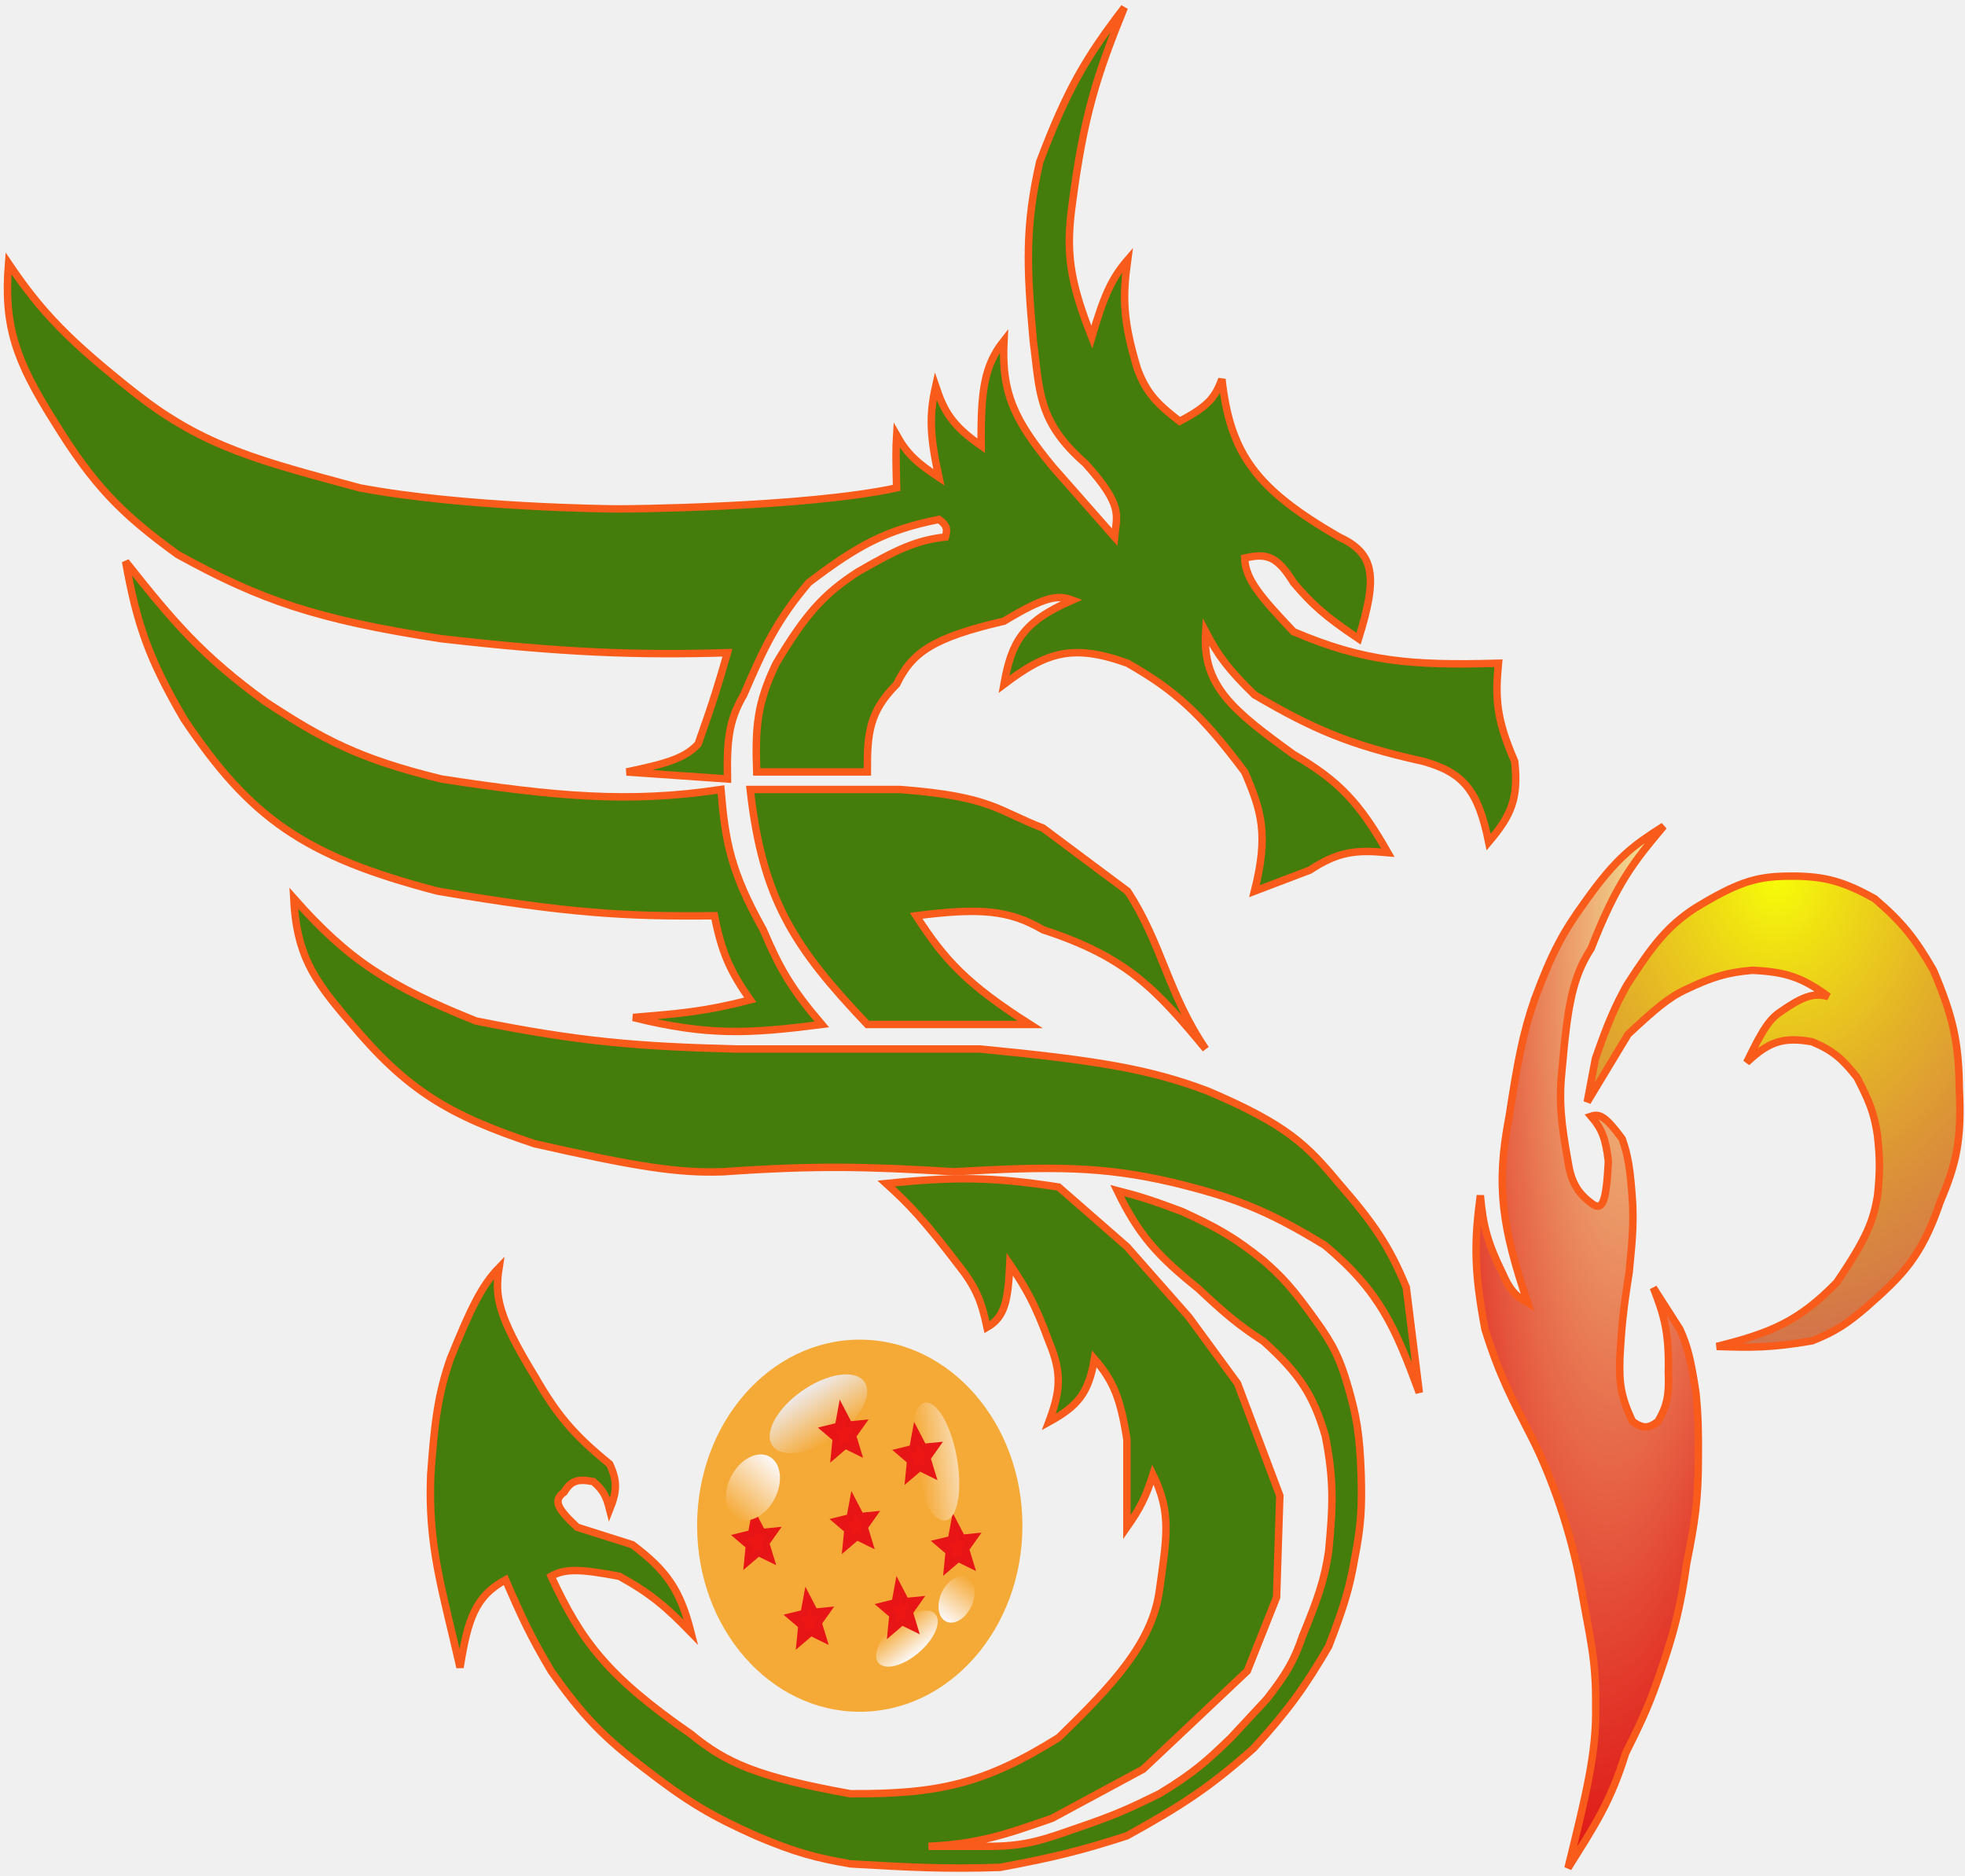
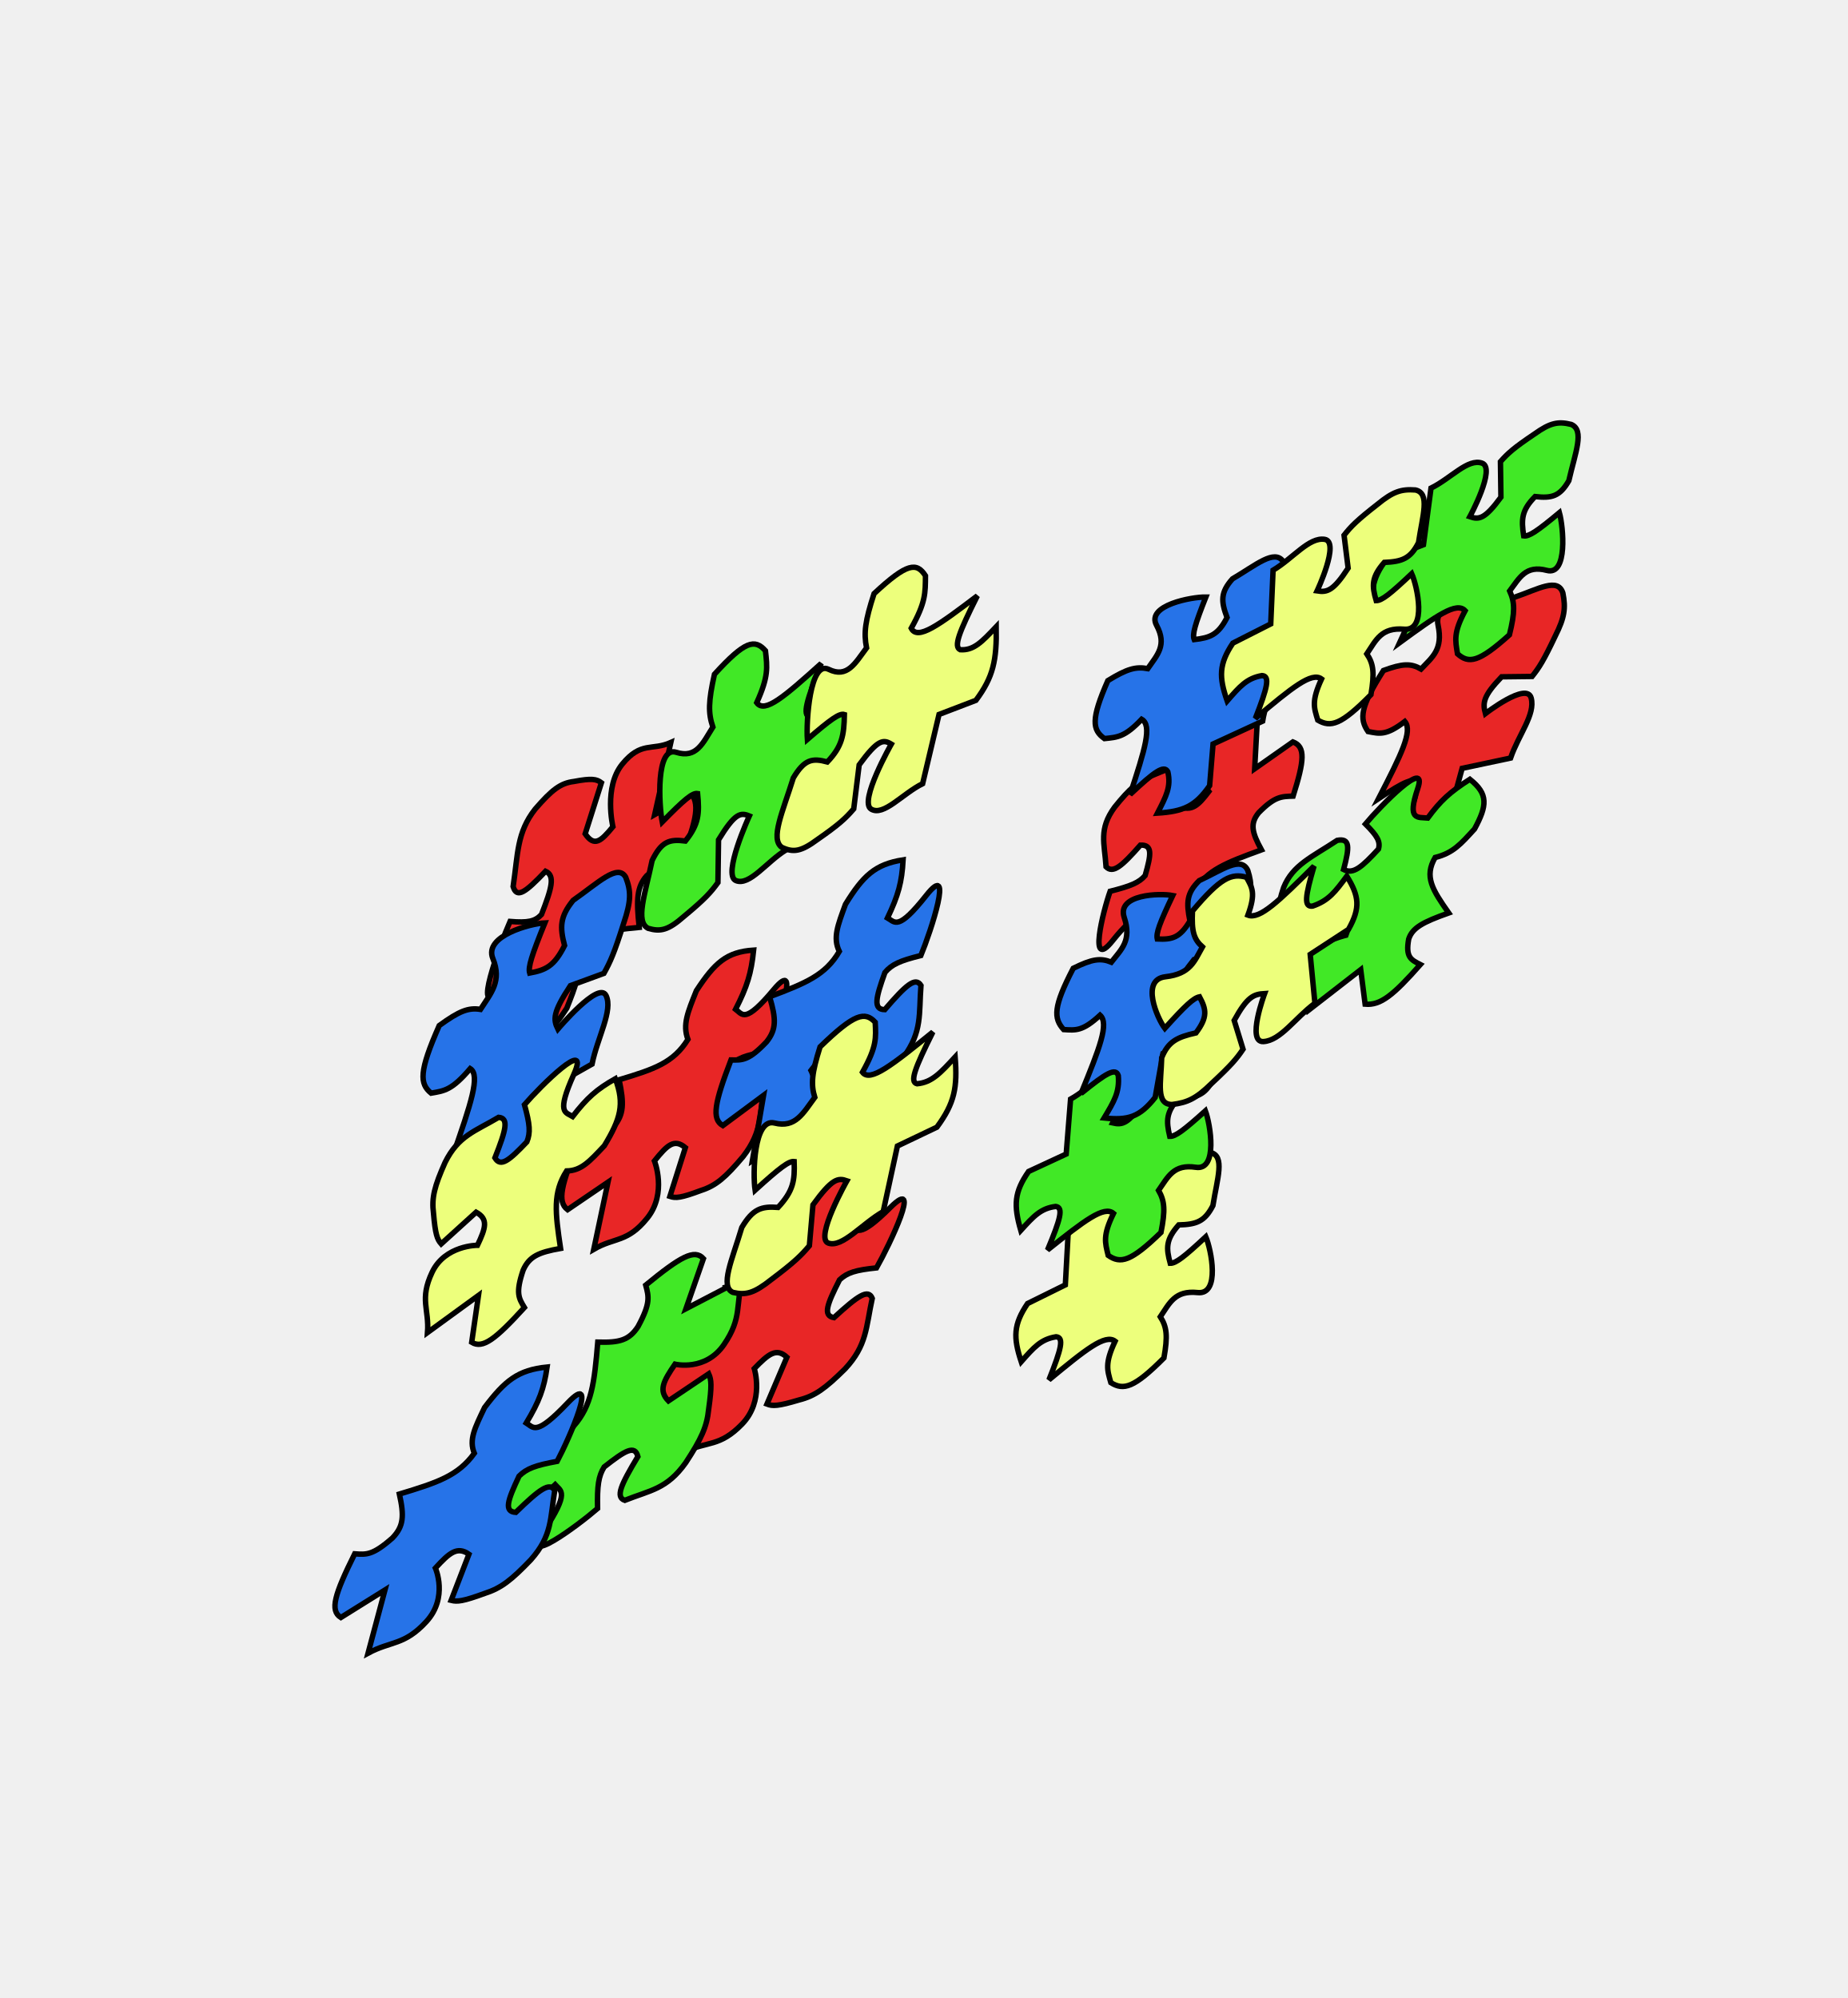
- <svg xmlns="http://www.w3.org/2000/svg" width="264" height="252" viewBox="0 0 264 252" fill="none">
-   <path d="M128.676 169.861C124.299 164.133 122.245 161.888 119.06 159.023C128.266 158.085 133.351 158.127 142.225 159.494L151.403 167.505L159.707 176.929L166.263 185.882L171.945 200.961L171.508 214.626L167.574 224.521L153.588 237.715L141.35 244.312C134.987 246.53 131.418 247.763 124.742 248.081H133.483C137.95 247.995 140.271 247.18 144.41 245.725C150.218 243.765 152.16 242.782 155.773 241.013C160.434 238.196 162.256 236.505 165.389 233.474L170.197 228.291C172.657 225.125 173.823 223.298 175.004 219.809C177.025 214.881 177.936 212.293 178.501 208.5C179.079 202.427 179.251 199.022 178.064 192.95C176.443 187.414 174.574 184.567 169.759 180.227C166.398 178.055 164.476 176.415 161.018 173.159C155.594 168.795 153.024 166.031 150.092 159.965C152.913 160.686 154.736 161.245 158.833 162.793C163.252 164.834 165.694 166.104 169.759 169.39C172.119 171.449 173.547 172.907 176.752 177.4C179.119 180.666 180.059 182.639 181.123 186.353C182.256 190.258 182.689 192.757 182.871 198.133C182.997 202.536 182.869 205.008 181.997 209.442C181.318 213.369 180.55 215.925 178.501 221.223C175.345 226.608 173.236 229.608 168.448 234.888C162.483 240.205 158.642 242.671 151.403 246.668C145.368 248.624 141.629 249.555 134.357 250.909C126.921 251.14 122.396 250.914 114.252 250.437C109.711 249.631 107.051 248.993 101.578 246.668C95.607 244.012 92.35 242.072 86.718 237.715C81.117 233.449 78.326 230.589 74.043 224.521C71.251 219.813 70.011 217.112 67.924 212.27C63.836 214.485 62.852 217.564 61.805 224.05C59.482 213.767 57.461 207.856 57.871 198.133C58.381 191.008 58.844 187.377 60.494 182.583C63.24 175.814 64.714 172.74 67.05 170.332C66.474 174.043 66.767 176.624 71.857 184.94C74.853 190.147 77.055 192.757 81.91 196.72C82.969 199.017 82.9 200.367 81.91 202.845C81.492 201.238 81.2 200.354 79.725 199.076C77.684 198.685 76.762 198.878 75.791 200.489C74.258 201.599 74.871 202.706 77.539 205.201L84.969 207.558C89.603 211.045 91.388 213.65 92.836 219.338C89.477 215.892 87.447 214.142 83.221 211.798C78.135 210.836 75.919 210.705 74.043 211.798C78.062 220.417 81.47 225.131 92.836 233.003C97.577 236.908 101.81 238.763 114.252 241.013C126.033 241.075 132.245 239.724 142.225 233.474C149.545 226.364 154.807 220.751 155.773 213.683C156.74 206.615 157.44 203.29 154.899 198.133C153.951 201.152 153.163 202.685 151.403 205.201V193.421C150.56 187.959 149.597 185.546 147.032 182.583C146.267 187.237 144.751 188.948 140.913 191.065C142.503 186.832 142.693 184.46 140.913 180.227C139.065 175.197 137.874 173.13 135.669 169.861C135.433 174.622 135.069 176.942 132.609 178.343C131.855 174.778 131.095 172.892 128.676 169.861Z" fill="#447D0B" stroke="#F85B1A" />
-   <path d="M63.937 137.179C52.264 132.504 46.794 128.988 39.461 120.687C39.835 128.068 41.965 131.49 46.892 137.179C54.707 146.615 60.395 149.862 71.804 153.671C85.454 156.77 91.141 157.655 97.154 157.441C109.521 156.579 116.273 156.725 128.185 157.441C141.276 156.696 148.109 156.672 157.468 158.855C165.494 160.81 169.994 162.419 178.01 167.337C185.336 173.453 187.423 178.252 190.685 187.127L188.937 172.991C186.625 167.338 184.465 164.257 179.759 158.855C175.631 153.899 172.95 151.143 162.276 146.603C154.471 143.646 147.417 142.472 131.682 140.949H98.902C85.517 140.597 77.912 139.987 63.937 137.179Z" fill="#447D0B" stroke="#F85B1A" />
-   <path d="M35.671 94.299C27.296 88.199 23.438 83.757 16.877 75.451C18.406 84.02 20.077 88.678 24.744 96.655C33.555 109.812 40.792 115.066 58.835 119.745C76.499 122.742 84.082 123.166 95.985 123.043C96.98 128.032 98.08 130.477 100.793 134.352C94.583 135.951 91.164 136.197 85.059 136.708C95.106 139.209 100.62 138.893 110.408 137.65C106.29 132.827 104.698 130.024 102.541 124.928C98.161 117.096 97.44 113.084 96.859 106.079C84.479 107.955 74.421 106.993 59.272 104.666C48.178 101.946 43.432 99.377 35.671 94.299Z" fill="#447D0B" />
-   <path d="M116.527 137.65C106.699 127.305 102.43 120.837 100.793 106.079H120.898C133.256 107.014 134.011 108.925 140.129 111.263L151.492 119.745C156.053 126.67 156.919 133.49 161.982 140.949C155.329 132.927 151.408 128.609 140.129 124.928C135.538 122.249 131.677 121.956 123.083 123.043C126.932 129.026 129.941 132.268 138.38 137.65H116.527Z" fill="#447D0B" />
-   <path d="M35.671 94.299C27.296 88.199 23.438 83.757 16.877 75.451C18.406 84.02 20.077 88.678 24.744 96.655C33.555 109.812 40.792 115.066 58.835 119.745C76.499 122.742 84.082 123.166 95.985 123.043C96.98 128.032 98.08 130.477 100.793 134.352C94.583 135.951 91.164 136.197 85.059 136.708C95.106 139.209 100.62 138.893 110.408 137.65C106.29 132.827 104.698 130.024 102.541 124.928C98.161 117.096 97.44 113.084 96.859 106.079C84.479 107.955 74.421 106.993 59.272 104.666C48.178 101.946 43.432 99.377 35.671 94.299Z" stroke="#F85B1A" />
-   <path d="M116.527 137.65C106.699 127.305 102.43 120.837 100.793 106.079H120.898C133.256 107.014 134.011 108.925 140.129 111.263L151.492 119.745C156.053 126.67 156.919 133.49 161.982 140.949C155.329 132.927 151.408 128.609 140.129 124.928C135.538 122.249 131.677 121.956 123.083 123.043C126.932 129.026 129.941 132.268 138.38 137.65H116.527Z" stroke="#F85B1A" />
-   <path d="M18.188 52.833C9.256 45.768 5.579 41.965 1.143 35.398C0.476 43.743 2.08 48.38 7.262 56.603C12.526 65.167 16.238 68.983 23.87 74.508C34.993 80.64 42.537 83.25 59.272 85.817C75.497 87.686 85.601 88.069 97.734 87.702C96.584 91.722 95.868 94.12 93.8 99.954C92.101 101.832 89.654 102.591 84.185 103.723L97.734 104.666C97.644 99.428 97.92 96.777 99.919 93.357C102.724 86.83 104.418 83.297 108.66 78.278C115.258 73.267 119.056 71.201 126.143 69.796C127.201 70.543 127.329 71.075 127.017 72.153C123.024 72.594 120.307 73.929 115.216 76.865C110.576 79.877 108.192 82.608 104.29 89.116C101.669 94.516 101.463 97.785 101.667 103.723H116.527C116.499 98.415 116.827 95.595 120.461 91.943C122.536 87.652 125.315 85.689 134.884 83.461C140.353 80.162 142.072 79.882 144.062 80.634C137.31 83.571 135.897 86.326 134.884 91.943C140.566 87.654 144.049 86.433 151.493 89.116C157.921 92.786 161.367 95.903 167.227 103.723C169.517 109.02 170.451 112.178 168.538 119.744L175.968 116.917C179.781 114.415 182.125 114.162 186.458 114.561C182.675 107.924 179.963 104.945 173.783 101.367C165.763 95.542 161.481 92.238 161.982 84.875C163.64 88.052 164.98 89.897 168.538 93.357C176.408 97.963 181.242 100.077 191.265 102.31C196.624 103.825 198.587 106.209 200.007 113.148C203.006 109.593 204.051 107.335 203.503 102.31C201.022 96.618 200.872 93.838 201.318 89.116C189.509 89.447 183.271 88.911 173.783 84.875C169.553 80.379 167.285 77.896 167.227 74.98C169.983 74.36 171.478 74.494 173.783 78.278C176.194 81.118 177.941 82.749 182.524 85.817C185.163 77.392 184.672 74.351 179.902 72.153C168.746 65.701 165.295 61.029 164.167 50.948C163.288 53.193 162.633 54.448 158.486 56.603C155.516 54.307 154.056 52.892 152.804 49.535C150.864 43.064 150.8 39.986 151.493 34.927C149.321 37.446 148.287 39.815 146.685 45.294C143.614 37.552 143.194 33.689 144.062 27.388C145.593 15.567 147.361 10.089 151.055 1C146.011 7.573 143.424 11.864 139.692 21.733C137.749 30.241 137.9 35.691 138.818 45.765C139.71 52.63 139.406 56.663 145.811 62.257C150.992 67.998 150.036 69.229 149.744 72.153L141.44 62.728C136.377 56.561 134.517 52.923 134.884 45.765C132.274 49.068 131.744 52.381 131.825 59.901C127.843 57.101 126.852 55.276 125.706 51.891C124.807 55.907 124.941 58.616 126.143 64.142C123.182 62.177 121.854 60.971 120.461 58.487C120.35 60.214 120.366 61.92 120.461 65.555C108.141 68.222 83.712 68.395 82.874 68.383C82.036 68.371 62.342 68.198 48.346 65.555C35.114 61.96 27.48 60.147 18.188 52.833Z" fill="#447D0B" stroke="#F85B1A" />
-   <path d="M214.382 229.228C214.528 235.46 213.065 241.193 210.663 251C214.241 245.29 216.364 242.161 218.41 235.557C220.997 230.412 221.787 228.393 222.903 225.177C224.899 219.427 225.752 216.113 226.622 209.987C227.72 204.545 228.165 201.497 228.171 196.063C228.206 192.036 228.138 190.095 227.861 187.203C227.188 182.73 226.719 180.839 225.692 178.595L222.129 173.025C223.595 176.784 224.264 179.048 224.143 184.418C224.273 187.505 223.95 188.934 222.748 191C221.546 191.891 220.82 192.032 219.34 191C217.689 187.564 217.53 185.695 217.635 182.392C217.859 178.222 218.118 175.746 218.875 171C219.38 166.106 219.456 164.149 219.34 161.633C219.042 157.061 218.724 155.245 217.945 153.025C215.66 149.921 214.868 149.622 213.762 149.987C215.243 151.713 215.735 153.015 216.086 156.063C215.786 161.887 215.225 162.786 213.762 161.633C211.838 160.213 211.037 158.587 210.663 156.063C209.702 150.717 209.407 147.87 209.889 143.405C210.607 135.218 211.269 131.268 213.762 127.456C217.239 118.557 219.493 115.813 223.523 111C219.481 113.578 217.206 115.179 212.987 121.127C210.072 125.14 208.548 127.881 206.17 134.291C204.62 138.79 203.908 142.483 202.761 149.987C200.926 159.442 201.849 164.974 205.24 175.051C203.486 174.085 202.769 173.156 201.832 171C199.886 167.034 199.251 164.76 198.888 160.62C198.074 166.801 197.999 170.57 199.508 178.595C201.519 185.05 203.306 188.242 205.86 193.278C208.415 198.315 211.128 205.937 212.368 213.025C213.607 220.114 214.46 222.947 214.382 229.228Z" fill="url(#paint0_radial)" stroke="#F85B1A" />
-   <path d="M214.346 142.25L213.247 148.063L218.741 138.965C222.234 135.726 224.144 134.011 226.614 132.899C230.019 131.291 231.94 130.673 235.404 130.372C239.901 130.569 242.141 131.32 245.658 133.91C243.563 133.312 242.021 133.972 238.883 136.185C237.391 137.319 236.426 139.167 234.671 142.755C237.658 139.942 239.568 139.293 243.461 139.975C246.358 141.187 247.587 142.356 249.504 144.777C251.011 147.734 251.802 149.406 252.25 152.611C252.576 155.623 252.596 157.383 252.25 160.699C251.666 164.021 250.906 166.221 246.757 172.324C241.669 177.539 237.935 179.103 230.643 180.916C235.245 181.066 237.853 181.121 243.461 180.158C246.62 178.898 248.187 177.838 250.786 175.609C255.517 171.418 258.118 168.989 260.674 161.457C262.812 156.419 263.577 153.257 263.237 146.293C263.169 140.058 262.393 136.578 259.758 130.372C257.328 126.166 255.671 124.014 251.884 120.769C247.398 118.248 244.71 117.608 239.616 117.736C235.811 117.845 233.297 118.617 227.713 122.032C224.104 124.399 222.104 126.863 218.557 132.394C216.962 135.305 216.045 137.355 214.346 142.25Z" fill="url(#paint1_radial)" stroke="#F85B1A" />
-   <g clip-path="url(#clip0)">
-     <path d="M137.364 205C137.364 191.193 127.58 180 115.51 180C103.441 180 93.657 191.193 93.657 205C93.657 218.807 103.441 230 115.51 230C127.58 230 137.364 218.807 137.364 205Z" fill="#F5AA38" />
-     <path d="M114.226 203.933L114.609 201.857L115.606 203.771L117.216 203.609L116.092 205.198L116.705 207.209L115.12 206.431L113.715 207.631L113.919 205.555L112.513 204.355L114.226 203.933Z" fill="#EE1515" stroke="#E71515" />
-     <path d="M127.837 206.862L128.221 204.786L129.217 206.7L130.828 206.537L129.703 208.127L130.317 210.138L128.732 209.36L127.326 210.56L127.531 208.484L126.125 207.283L127.837 206.862Z" fill="#EE1515" stroke="#E71515" />
-     <path d="M100.989 206.076L101.372 204L102.369 205.914L103.98 205.752L102.855 207.341L103.468 209.352L101.884 208.574L100.478 209.774L100.682 207.698L99.277 206.498L100.989 206.076Z" fill="#EE1515" stroke="#E71515" />
-     <path d="M108.045 216.79L108.428 214.714L109.425 216.628L111.035 216.466L109.91 218.055L110.524 220.067L108.939 219.288L107.533 220.488L107.738 218.412L106.332 217.212L108.045 216.79Z" fill="#EE1515" stroke="#E71515" />
-     <path d="M98.497 203.689C99.859 204.929 102.156 204.221 103.627 202.107C105.098 199.993 105.186 197.273 103.824 196.032C102.461 194.792 100.164 195.5 98.693 197.614C97.222 199.728 97.134 202.448 98.497 203.689Z" fill="url(#paint2_linear)" />
-     <path d="M111.63 193.395C115.125 191.169 117.211 187.828 116.288 185.932C115.366 184.037 111.784 184.305 108.29 186.531C104.795 188.757 102.709 192.098 103.632 193.993C104.554 195.889 108.136 195.621 111.63 193.395Z" fill="url(#paint3_linear)" />
-     <path d="M127.122 204.274C128.708 203.888 129.336 200.041 128.525 195.681C127.715 191.32 125.773 188.098 124.188 188.484C122.602 188.87 121.974 192.717 122.785 197.077C123.595 201.437 125.537 204.659 127.122 204.274Z" fill="url(#paint4_linear)" />
-     <path d="M123.139 222.295C125.309 220.574 126.492 218.228 125.781 217.054C125.07 215.88 122.734 216.323 120.564 218.044C118.394 219.765 117.211 222.111 117.922 223.285C118.633 224.459 120.969 224.016 123.139 222.295Z" fill="url(#paint5_linear)" />
-     <path d="M126.851 217.713C127.822 218.464 129.35 217.82 130.263 216.274C131.177 214.728 131.13 212.866 130.158 212.114C129.187 211.363 127.659 212.008 126.746 213.554C125.832 215.099 125.879 216.962 126.851 217.713Z" fill="url(#paint6_linear)" />
-     <path d="M122.655 194.647L123.038 192.571L124.035 194.485L125.645 194.323L124.521 195.913L125.134 197.924L123.549 197.145L122.144 198.345L122.348 196.269L120.942 195.069L122.655 194.647Z" fill="#EE1515" stroke="#E71515" />
-     <path d="M112.665 191.647L113.048 189.571L114.045 191.485L115.655 191.323L114.531 192.913L115.144 194.924L113.559 194.145L112.154 195.345L112.358 193.269L110.952 192.069L112.665 191.647Z" fill="#EE1515" stroke="#E71515" />
-     <path d="M120.282 215.362L120.666 213.286L121.662 215.2L123.273 215.037L122.148 216.627L122.762 218.638L121.177 217.86L119.771 219.06L119.976 216.984L118.57 215.783L120.282 215.362Z" fill="#EE1515" stroke="#E71515" />
-   </g>
-   <defs>
-     <radialGradient id="paint0_radial" cx="0" cy="0" r="1" gradientUnits="userSpaceOnUse" gradientTransform="translate(220.274 116.04) rotate(92.9806) scale(135.143 28.7825)">
-       <stop stop-color="#F2DD92" />
-       <stop offset="0.989" stop-color="#DF1715" stop-opacity="0.99" />
-     </radialGradient>
-     <radialGradient id="paint1_radial" cx="0" cy="0" r="1" gradientUnits="userSpaceOnUse" gradientTransform="translate(238.72 117.721) rotate(90.3976) scale(63.2815 50.0673)">
-       <stop stop-color="#F7FD08" />
-       <stop offset="1" stop-color="#C94712" stop-opacity="0.74" />
-     </radialGradient>
-     <linearGradient id="paint2_linear" x1="103.824" y1="196.032" x2="97.598" y2="202.87" gradientUnits="userSpaceOnUse">
-       <stop stop-color="#FCF9F9" />
-       <stop offset="1" stop-color="#F5AA38" />
-     </linearGradient>
-     <linearGradient id="paint3_linear" x1="108.29" y1="186.531" x2="112.364" y2="192.928" gradientUnits="userSpaceOnUse">
-       <stop stop-color="#EEEAEA" />
-       <stop offset="1" stop-color="#F5AA38" />
-     </linearGradient>
-     <linearGradient id="paint4_linear" x1="117.009" y1="200.357" x2="132.389" y2="198.299" gradientUnits="userSpaceOnUse">
-       <stop offset="0.443" stop-color="#F5AA38" />
-       <stop offset="1" stop-color="#FCF9F9" />
-     </linearGradient>
-     <linearGradient id="paint5_linear" x1="120.564" y1="218.044" x2="123.627" y2="221.908" gradientUnits="userSpaceOnUse">
-       <stop stop-color="#F5AA38" />
-       <stop offset="1" stop-color="#FCF9F9" />
-     </linearGradient>
-     <linearGradient id="paint6_linear" x1="130.158" y1="212.114" x2="126.211" y2="217.218" gradientUnits="userSpaceOnUse">
-       <stop stop-color="#F5AA38" />
-       <stop offset="1" stop-color="#FCF9F9" />
-     </linearGradient>
-     <clipPath id="clip0">
-       <rect width="43.706" height="50" fill="white" transform="translate(93.6572 180)" />
-     </clipPath>
-   </defs>
+ <svg xmlns="http://www.w3.org/2000/svg" width="1020" height="1103" viewBox="0 0 1020 1103" fill="none">
+   <path d="M636.786 427.797C628.327 431.026 623.619 435.202 615.267 445.563C606.317 457.802 609.683 465.41 610.525 478.522C614.369 482.356 619.107 478.325 629.473 466.548C636.211 466.316 635.482 471.543 632.085 483.359C628.758 487.232 624.348 489.11 612.771 492.041C608.802 503.26 600.507 536.374 614.081 519.384C627.655 502.395 629.955 506.383 634.592 508.114C630.057 518.716 628.984 524.582 629.898 534.84C645.723 532.055 651.637 526.495 659.635 513.128C662.545 503.255 664.469 497.57 659.715 491.622C665.937 480.501 676.575 476.351 696.294 469.166C690.923 459.35 689.943 454.619 694.756 448.669C703.633 439.64 707.245 439.703 713.769 439.504C719.993 419.742 720.693 412.255 713.654 409.572L692.55 424.397L694.176 394.553C683.053 401.353 674.976 399.812 665.693 411.965C656.41 424.118 667.239 436.983 667.239 436.983C661.298 444.763 657.828 448.152 650.325 445.007L654.547 422.933C650.974 422.532 647.877 423.056 636.786 427.797Z" fill="#E82626" stroke="black" stroke-width="3" />
+   <path d="M647.191 643.905C655.858 636.878 660.413 635.506 668.16 636.226C676.333 638.21 671.881 650.501 669.503 665.54C664.967 674.393 660.364 675.956 650.626 676.219C643.458 684.315 643.647 688.993 645.94 697.401C649.055 697.416 653.551 693.96 665.58 682.754C668.551 689.817 673.67 714.898 661.095 713.568C648.521 712.238 645.616 719.344 640.47 726.932C644.115 732.637 644.599 737.57 642.465 749.653C625.886 766.274 620.199 767.662 613.17 763.293C611.177 756.357 609.764 752.671 615.51 740.434C610.123 736.265 599.234 745.007 578.993 761.753C585.835 744.623 587.416 738.359 582.949 737.966C574.49 739.319 570.628 743.859 563.684 751.725C559.27 738.335 559.368 731.208 567.185 719.627L588.042 709.323L589.674 679.476C600.782 672.962 609.579 661.315 618.117 662.796C626.656 664.276 613.643 691.419 613.643 691.419C619.108 692.369 622.43 691.691 630.795 679.042L628.779 660.703C632.638 655.852 635.886 652.576 647.191 643.905Z" fill="#EDFF7C" stroke="black" stroke-width="3" />
+   <path d="M858.448 351.183C863.667 340.824 864.314 335.682 862.662 327.337C859.813 318.692 849.298 325.147 836.034 329.701C828.633 335.8 827.819 341.018 828.842 351.661C822.465 360.527 818.219 360.932 810.335 359.532C809.918 356.141 812.454 350.791 821.009 336.223C814.251 333.909 790.954 331.608 793.783 345.133C796.612 358.658 790.576 362.751 784.394 369.347C778.774 366.122 774.26 366.239 763.632 370.141C750.781 390.374 750.265 396.751 755.117 403.838C761.634 405.103 765.144 406.161 775.442 398.303C779.902 403.627 773.423 416.631 760.933 440.869C775.505 431.178 780.953 428.638 781.886 433.453C781.761 442.845 778.165 447.646 771.965 456.237C784.62 459.298 791.039 458.26 800.477 448.232L807.074 424.164L833.797 418.489C838.237 405.537 847.608 394.432 845.166 385.323C842.724 376.214 819.915 393.936 819.915 393.936C818.351 388.106 818.532 384.399 828.863 373.633L845.673 373.435C849.551 368.597 852.087 364.631 858.448 351.183Z" fill="#E82626" stroke="black" stroke-width="3" />
+   <path d="M648.362 572.948C657.061 566.153 661.569 564.945 669.154 565.996C677.122 568.351 672.416 580.676 669.671 595.882C664.976 604.705 660.415 606.106 650.849 605.973C643.593 613.917 643.65 618.685 645.671 627.335C648.728 627.479 653.236 624.147 665.35 613.238C668.073 620.547 672.411 646.282 660.105 644.411C647.799 642.54 644.753 649.652 639.495 657.162C642.917 663.117 643.257 668.158 640.832 680.366C624.103 696.598 618.483 697.777 611.703 693.042C609.937 685.902 608.65 682.093 614.626 669.876C609.452 665.412 598.525 673.86 578.199 690.07C585.383 672.918 587.106 666.609 582.732 666.026C574.392 667.054 570.476 671.515 563.446 679.235C559.479 665.427 559.77 658.179 567.759 646.715L588.514 637.087L590.932 606.781C602.013 600.609 610.967 589.118 619.307 590.976C627.648 592.834 614.133 619.92 614.133 619.92C619.471 621.111 622.75 620.558 631.307 608.03L629.83 589.285C633.751 584.507 637.028 581.307 648.362 572.948Z" fill="#41E826" stroke="black" stroke-width="3" />
+   <path d="M686.848 504.22C691.117 493.496 691.262 488.418 688.751 480.514C684.994 472.469 674.954 480.063 661.933 486.155C655.021 493.011 654.715 498.186 656.816 508.402C651.221 517.819 646.948 518.746 638.798 518.375C638.036 515.131 640.079 509.613 647.318 494.38C640.22 492.979 616.322 493.668 620.545 506.458C624.768 519.248 619.043 523.984 613.421 531.172C607.389 528.742 602.814 529.423 592.406 534.55C581.367 555.828 581.478 562.09 587.115 568.37C593.863 568.781 597.534 569.369 607.213 560.438C612.276 565.053 606.99 578.505 596.717 603.631C610.556 592.383 615.838 589.23 617.266 593.793C618.075 602.937 614.9 608.054 609.458 617.183C622.621 618.569 629.039 616.755 637.627 605.823L641.93 581.602L668.514 572.731C671.734 559.586 680.147 547.616 676.758 539.07C673.368 530.523 651.962 550.61 651.962 550.61C649.791 545.141 649.606 541.515 659.028 529.755L676.088 527.451C679.545 522.262 681.726 518.09 686.848 504.22Z" fill="#2673E8" stroke="black" stroke-width="3" />
+   <path d="M708.342 511.242C704.613 505.601 704.953 500.719 708.556 489.899C713.57 477.471 724.086 473.203 738.099 463.929C745.177 462.611 745.009 467.397 741.637 480.036C746.984 482.816 751.689 478.705 760.874 468.739C762.051 464.614 760.304 461.531 753.689 454.9C761.795 445.148 788.552 417.689 782.544 435.387C776.536 453.085 782.492 451.055 788.091 451.584C795.102 442.064 800.17 437.353 811.345 430.197C821.627 438.366 820.881 444.728 813.931 457.613C806.316 465.969 802.137 470.877 792.157 473.391C786.017 483.944 790.616 491.103 799.657 504.002C785.238 509.109 779.621 512.193 777.566 518.414C775.751 528.464 778.808 529.816 784.011 532.489C769.099 549.369 762.075 555.123 753.518 554.361L751.089 535.331L722.128 557.813C719.818 548.526 711.561 546.525 716.212 534.031C720.864 521.537 742.901 516.312 742.901 516.312C745.88 508.314 746.447 504.489 737.037 503.885L718.116 521.683C714.75 520.592 712.716 519.009 708.342 511.242Z" fill="#41E826" stroke="black" stroke-width="3" />
+   <path d="M708.872 332.018C712.232 321.439 711.821 316.743 708.261 309.893C703.357 303.122 693.493 311.791 680.281 319.576C673.671 327.041 673.92 331.853 677.3 340.898C672.381 350.498 667.925 352.067 659.19 353.092C658.015 350.235 659.58 344.817 665.605 329.592C657.878 329.492 632.459 334.131 638.389 345.189C644.319 356.246 638.74 361.561 633.543 369.115C626.838 367.891 622.033 369.284 611.5 375.745C602.094 397.168 602.911 402.91 609.624 407.741C616.869 406.989 620.85 406.914 630.182 397.077C636.096 400.474 631.957 413.734 623.797 438.568C637.307 425.902 642.591 422.117 644.622 426.075C646.504 434.35 643.687 439.59 638.899 448.899C653.096 447.967 659.74 445.223 667.685 433.728L669.576 410.727L696.948 398.112C698.918 385.48 706.559 373.06 701.991 365.766C697.423 358.473 676.825 380.537 676.825 380.537C673.9 375.87 673.298 372.566 682.04 360.169L699.982 355.191C703.092 349.839 704.954 345.635 708.872 332.018Z" fill="#2673E8" stroke="black" stroke-width="3" />
+   <path d="M846.952 239.616C855.698 233.361 860.09 232.521 867.29 234.309C874.777 237.488 869.516 249.852 865.958 265.388C860.922 274.117 856.468 275.153 847.316 274.136C839.88 281.716 839.644 286.672 841.05 295.84C843.969 296.27 848.49 293.225 860.758 283.012C862.919 290.852 865.501 317.971 853.829 314.897C842.158 311.823 838.807 318.927 833.312 326.242C836.225 332.74 836.242 338.004 833.174 350.457C816.161 365.773 810.706 366.48 804.502 360.941C803.247 353.364 802.248 349.291 808.718 337.156C804.036 332.045 793.054 339.812 772.598 354.773C780.526 337.626 782.562 331.233 778.409 330.225C770.359 330.526 766.336 334.798 759.132 342.167C756.177 327.465 756.898 319.966 765.251 308.798L785.716 300.71L789.884 269.464C800.874 264.075 810.151 252.967 818.025 255.663C825.899 258.359 811.3 285.241 811.3 285.241C816.339 286.968 819.514 286.695 828.475 274.474L828.205 254.875C832.253 250.275 835.587 247.253 846.952 239.616Z" fill="#41E826" stroke="black" stroke-width="3" />
+   <path d="M668.614 598.265C660.241 606.444 655.499 608.672 646.986 609.741C637.825 609.777 640.852 597.835 641.225 583.901C644.848 575.006 649.614 572.596 660.143 570.211C666.733 561.411 665.841 557.281 662.119 550.291C658.736 550.965 654.364 555.039 642.955 567.687C638.694 562.045 629.457 540.812 643.299 539.222C657.14 537.632 659.249 530.655 663.719 522.753C658.926 518.471 657.677 514.179 658.219 502.935C673.771 484.455 679.739 481.962 688.008 484.305C691.189 490.049 693.264 493.023 688.824 505.203C695.282 507.731 705.815 497.532 725.323 478.132C720.413 494.916 719.617 500.85 724.523 500.214C733.503 497.14 737.029 492.24 743.409 483.693C750.165 494.658 751.105 501.033 744.322 513.085L723.2 526.877L725.811 553.85C714.713 562.11 706.876 574.437 697.392 575.002C687.908 575.567 698.046 548.493 698.046 548.493C691.976 548.853 688.47 550.191 681.249 563.316L686.129 579.222C682.653 584.399 679.61 588.037 668.614 598.265Z" fill="#EDFF7C" stroke="black" stroke-width="3" />
+   <path d="M760.247 278.485C768.898 271.359 773.472 269.917 781.287 270.493C789.547 272.316 785.206 284.59 782.988 299.552C778.521 308.416 773.901 310.049 764.091 310.484C756.964 318.643 757.21 323.28 759.62 331.581C762.759 331.541 767.249 328.032 779.239 316.7C782.316 323.655 787.771 348.447 775.084 347.352C762.397 346.256 759.553 353.357 754.458 360.977C758.198 366.572 758.744 371.458 756.737 383.484C740.226 400.269 734.512 401.747 727.376 397.538C725.286 390.692 723.818 387.061 729.464 374.818C723.987 370.777 713.117 379.644 692.918 396.619C699.61 379.502 701.128 373.259 696.622 372.949C688.114 374.442 684.275 379.014 677.372 386.942C672.764 373.736 672.779 366.664 680.519 355.035L701.416 344.441L702.707 314.8C713.823 308.139 722.55 296.428 731.173 297.745C739.795 299.062 727.003 326.222 727.003 326.222C732.521 327.067 735.86 326.335 744.141 313.637L741.892 295.479C745.724 290.597 748.957 287.289 760.247 278.485Z" fill="#EDFF7C" stroke="black" stroke-width="3" />
+   <path d="M316.798 431.413C309.343 432.319 304.584 436.05 295.388 446.672C285.243 459.597 285.934 471.3 283.238 489.43C285.269 496.209 290.013 492.687 301.151 480.971C306.49 483.424 304.581 490.215 298.896 504.846C295.297 508.733 291.361 509.469 281.538 508.689C275.557 522.277 260.583 563.785 275.568 546.316C290.553 528.846 291.334 535.201 294.525 539.453C288.258 551.972 285.916 559.487 284.007 573.776C297.121 576.498 303.179 571.386 312.867 556.539C317.674 544.344 320.637 537.424 318.433 527.402C326.155 514.873 335.553 513.614 352.845 511.967C351.148 496.447 351.59 489.627 356.885 483.534C366.152 474.933 368.966 476.502 374.13 478.912C384.065 454.664 386.529 444.796 381.7 438.265L361.368 449.706L370.279 409.894C359.822 414.548 353.887 409.14 343.502 421.812C333.118 434.484 338.312 456.381 338.312 456.381C331.666 464.494 328.079 467.666 323.004 460.318L331.961 432.111C329.264 430.1 326.703 429.538 316.798 431.413Z" fill="#E82626" stroke="black" stroke-width="3" />
+   <path d="M441.084 772.844C449.833 770.651 455.475 766.55 466.442 755.701C478.564 742.699 477.971 732.804 481.464 716.758C479.21 711.336 473.588 715.255 460.327 727.41C454.119 726.323 456.48 720.142 463.41 706.526C467.696 702.512 472.32 701.133 483.811 699.934C491.067 687.156 509.373 648.747 491.499 666.562C473.625 684.377 472.827 679.081 469.168 676.045C476.74 664.128 479.622 657.244 482.121 644.638C466.812 644.799 459.623 650.33 448.002 664.891C442.146 676.254 438.548 682.746 440.943 690.913C431.668 703.115 420.637 705.981 400.354 710.677C402.055 723.653 401.411 729.579 395.097 735.806C384.083 744.937 380.817 744.127 374.813 743.044C362.729 765.707 359.661 774.63 365.196 779.308L389.221 765.641L378.047 801.445C390.381 795.47 397.233 798.976 409.63 786.145C422.027 773.314 416.348 755.541 416.348 755.541C424.283 747.327 428.542 743.927 434.35 749.258L423.338 775.128C426.46 776.338 429.449 776.332 441.084 772.844Z" fill="#E82626" stroke="black" stroke-width="3" />
+   <path d="M386.926 657.196C395.292 654.498 400.455 650.024 410.244 638.397C420.975 624.517 419.542 614.476 421.573 597.957C418.901 592.557 413.742 596.846 401.823 609.924C395.658 609.148 397.434 602.73 403.035 588.501C406.881 584.188 411.284 582.538 422.416 580.707C428.41 567.313 442.997 527.241 427.055 546.327C411.114 565.412 409.877 560.064 406.037 557.168C412.413 544.634 414.637 537.473 415.994 524.509C401.037 525.487 394.484 531.499 384.376 546.94C379.631 558.818 376.672 565.618 379.719 573.804C371.702 586.719 361.162 590.222 341.733 596.082C344.515 609.2 344.397 615.267 338.76 621.942C328.778 631.822 325.514 631.171 319.549 630.388C309.688 654.1 307.457 663.346 313.273 667.814L335.588 652.624L327.751 689.664C339.296 682.926 346.299 686.13 357.315 672.409C368.33 658.689 361.244 640.899 361.244 640.899C368.294 632.116 372.166 628.429 378.306 633.546L369.769 660.466C372.926 661.531 375.849 661.366 386.926 657.196Z" fill="#E82626" stroke="black" stroke-width="3" />
+   <path d="M377.623 505.822C368.942 513.464 364.653 514.532 357.718 512.472C350.546 508.744 356.028 493.795 359.953 475.05C365.107 464.479 369.462 463.175 378.317 464.281C385.764 455.061 386.144 449.093 385.057 438.077C382.236 437.597 377.755 441.321 365.536 453.772C363.675 444.364 361.991 411.758 373.229 415.307C384.466 418.855 387.935 410.262 393.491 401.387C390.86 393.604 391.003 387.268 394.359 372.24C411.34 353.586 416.656 352.664 422.511 359.251C423.5 368.353 424.346 373.243 417.698 387.932C422.088 394.023 432.984 384.532 453.297 366.26C445.08 387.001 442.91 394.722 446.912 395.88C454.735 395.414 458.77 390.22 465.988 381.258C468.411 398.914 467.483 407.949 459.036 421.498L438.923 431.499L433.929 469.158C423.097 475.787 413.754 489.276 406.192 486.133C398.629 482.99 413.617 450.448 413.617 450.448C408.777 448.434 405.687 448.804 396.617 463.629L396.285 487.214C392.216 492.803 388.888 496.483 377.623 505.822Z" fill="#41E826" stroke="black" stroke-width="3" />
+   <path d="M391.171 777.953C390.189 787.704 387.115 794.302 378.522 807.461C368.105 822.122 359.043 822.623 344.862 828.269C339.674 826.45 342.586 819.894 352.1 804.094C350.395 797.48 345.05 800.758 333.475 809.854C330.322 814.971 329.604 820.15 329.842 832.762C319.067 842.116 286.272 866.427 300.398 844.965C314.524 823.503 309.618 823.25 306.436 819.629C296.48 829.225 290.555 833.15 279.387 837.32C277.763 820.684 281.959 812.24 293.851 797.942C303.502 790.272 308.987 785.616 316.687 787.272C326.705 775.793 328.035 763.487 329.959 740.927C341.949 741.273 347.261 739.889 352.191 732.315C359.217 719.305 358.103 715.852 356.424 709.46C375.626 693.723 383.382 689.361 388.274 694.828L378.629 722.488L409.88 706.22C405.875 720.299 409.854 727.331 399.625 742.272C389.396 757.212 372.585 753.102 372.585 753.102C366.036 762.665 363.439 767.681 368.955 773.37L391.196 758.425C392.657 761.674 392.997 764.92 391.171 777.953Z" fill="#41E826" stroke="black" stroke-width="3" />
+   <path d="M344.181 509.916C348.427 497.427 348.393 491.99 345.359 484.222C340.963 476.622 330.314 487.249 316.359 497.035C309.089 506.082 308.95 511.663 311.625 521.993C305.886 533.429 301.266 535.5 292.374 537.177C291.421 533.921 293.439 527.534 300.749 509.495C292.965 509.809 266.958 516.613 272.04 529.142C277.123 541.67 271.067 548.161 265.213 557.233C258.551 556.181 253.593 558.068 242.449 566.164C231.226 591.597 231.584 598.229 237.962 603.474C245.328 602.197 249.349 601.889 259.556 589.933C265.244 593.554 259.995 609.203 249.752 638.532C264.403 623.054 270.038 618.36 271.765 622.849C272.992 632.367 269.727 638.616 264.143 649.706C278.534 647.836 285.457 644.276 294.4 630.469L298.173 603.619L326.797 587.431C329.807 572.633 338.52 557.767 334.505 549.539C330.491 541.312 307.931 568.112 307.931 568.112C305.359 562.847 305.021 559.038 314.841 544.138L333.337 537.354C336.907 530.958 339.125 525.966 344.181 509.916Z" fill="#2673E8" stroke="black" stroke-width="3" />
+   <path d="M475.382 603.857C483.979 600.447 489.131 595.669 498.726 583.619C509.183 569.331 507.136 559.922 508.354 544.001C505.266 539.133 500.108 543.733 488.366 557.378C481.879 557.262 483.385 550.977 488.46 536.874C492.243 532.382 496.755 530.368 508.291 527.503C513.823 514.155 526.875 474.558 511.257 494.325C495.64 514.091 494.054 509.127 489.882 506.759C495.86 494.191 497.793 487.154 498.501 474.682C482.922 477.121 476.401 483.502 466.681 499.213C462.371 510.993 459.651 517.761 463.284 525.242C455.612 538.338 444.786 542.734 424.799 550.269C428.426 562.469 428.634 568.253 423.108 575.173C413.215 585.58 409.767 585.29 403.49 585.146C394.481 608.701 392.656 617.724 398.98 621.388L421.472 604.685L415.308 640.717C427.007 633.141 434.502 635.483 445.265 621.318C456.028 607.153 447.646 590.942 447.646 590.942C454.535 581.874 458.38 577.975 465.078 582.225L457.628 608.698C460.987 609.394 464.033 608.942 475.382 603.857Z" fill="#2673E8" stroke="black" stroke-width="3" />
+   <path d="M267.534 879.646C276.589 876.745 282.245 872.337 293.046 861.05C304.914 847.621 303.617 838.332 306.201 822.847C303.461 817.94 297.813 822.175 284.688 834.912C278.083 834.475 280.147 828.413 286.511 814.897C290.747 810.7 295.519 808.959 307.525 806.736C314.291 793.98 330.937 755.968 313.344 774.489C295.751 793.01 294.552 788.084 290.497 785.565C297.652 773.592 300.216 766.816 301.988 754.675C285.893 756.279 278.706 762.185 267.47 777.04C262.082 788.326 258.738 794.799 261.814 802.285C252.886 814.689 241.475 818.442 220.456 824.802C223.128 836.895 222.853 842.553 216.634 849.033C205.668 858.701 202.177 858.246 195.787 857.793C184.615 880.343 181.994 889.061 188.135 892.953L212.481 877.766L203.161 912.64C215.73 905.827 223.177 908.487 235.347 895.193C247.516 881.899 240.333 865.653 240.333 865.653C248.122 857.143 252.372 853.528 258.845 858.011L249.019 883.488C252.386 884.334 255.53 884.045 267.534 879.646Z" fill="#2673E8" stroke="black" stroke-width="3" />
+   <path d="M451.29 463.393C442.125 470.187 437.904 470.752 431.509 467.76C425.077 463.018 432.014 448.287 437.895 429.446C444.021 419.189 448.332 418.389 456.67 420.637C464.836 412.061 465.877 405.954 466.089 394.457C463.447 393.609 458.741 396.889 445.647 408.2C444.937 398.265 447.031 364.427 457.369 369.493C467.707 374.559 471.999 366.131 478.317 357.673C476.687 349.317 477.543 342.801 482.457 327.722C500.807 310.609 505.993 310.324 510.841 317.85C510.753 327.361 511.007 332.51 502.984 346.827C506.488 353.658 517.981 345.233 539.472 328.932C529.263 349.294 526.312 356.984 530.005 358.68C537.536 359.178 541.983 354.327 549.9 345.987C550.211 364.5 548.298 373.702 538.685 386.618L518.324 394.414L509.274 432.628C498.167 438.109 487.705 450.85 480.833 446.663C473.962 442.475 491.983 410.79 491.983 410.79C487.586 408.107 484.59 408.102 474.238 422.255L471.241 446.537C466.717 451.793 463.118 455.171 451.29 463.393Z" fill="#EDFF7C" stroke="black" stroke-width="3" />
+   <path d="M425.888 706.274C416.251 713.941 411.676 715.142 404.54 713.467C397.269 710.206 404.052 695.691 409.464 677.613C415.601 667.295 420.262 665.865 429.479 666.549C437.931 657.426 438.741 651.707 438.358 641.226C435.431 640.887 430.471 644.634 416.789 657.046C415.485 648.134 415.964 617.048 427.513 619.966C439.062 622.883 443.295 614.526 449.738 605.811C447.513 598.485 448.1 592.424 452.658 577.923C471.765 559.383 477.408 558.279 483.099 564.327C483.51 572.983 484.061 577.619 476.071 591.936C480.259 597.571 492.349 588.043 514.927 569.728C504.874 589.893 502.065 597.362 506.185 598.301C514.428 597.525 519.021 592.393 527.213 583.525C528.54 600.295 526.943 608.968 517.144 622.27L495.346 632.673L487.511 668.869C475.685 675.659 464.95 688.942 457.229 686.257C449.508 683.572 467.481 651.846 467.481 651.846C462.54 650.125 459.272 650.608 448.731 665.156L446.757 687.707C442.102 693.219 438.355 696.875 425.888 706.274Z" fill="#EDFF7C" stroke="black" stroke-width="3" />
+   <path d="M239.288 669.821C238.155 661.196 239.832 654.864 245.67 641.728C253.029 626.919 262.107 624.62 275.248 616.822C280.905 617.325 279.384 623.587 273.188 639.194C276.36 644.555 281.063 640.623 290.81 630.382C292.889 625.313 292.487 620.692 289.493 609.848C298.374 599.549 326.311 571.795 316.676 593.243C307.041 614.69 312.069 613.898 316.085 616.37C324.083 606.03 329.232 601.42 339.642 595.517C344.919 609.552 342.509 617.71 333.575 632.509C325.466 641.122 320.923 646.273 312.756 646.429C305.106 658.408 306.444 669.31 309.417 689.192C297.188 691.363 292.105 693.653 288.761 701.21C284.479 713.895 286.361 716.648 289.458 721.822C273.428 739.37 266.519 744.736 260.367 741.021L264.106 715.144L235.979 735.633C236.966 722.647 231.399 717.393 238.506 702.381C245.614 687.37 263.552 687.457 263.552 687.457C268.103 677.848 269.641 672.98 262.807 669.203L243.525 686.693C241.335 684.187 240.282 681.454 239.288 669.821Z" fill="#EDFF7C" stroke="black" stroke-width="3" />
</svg>
